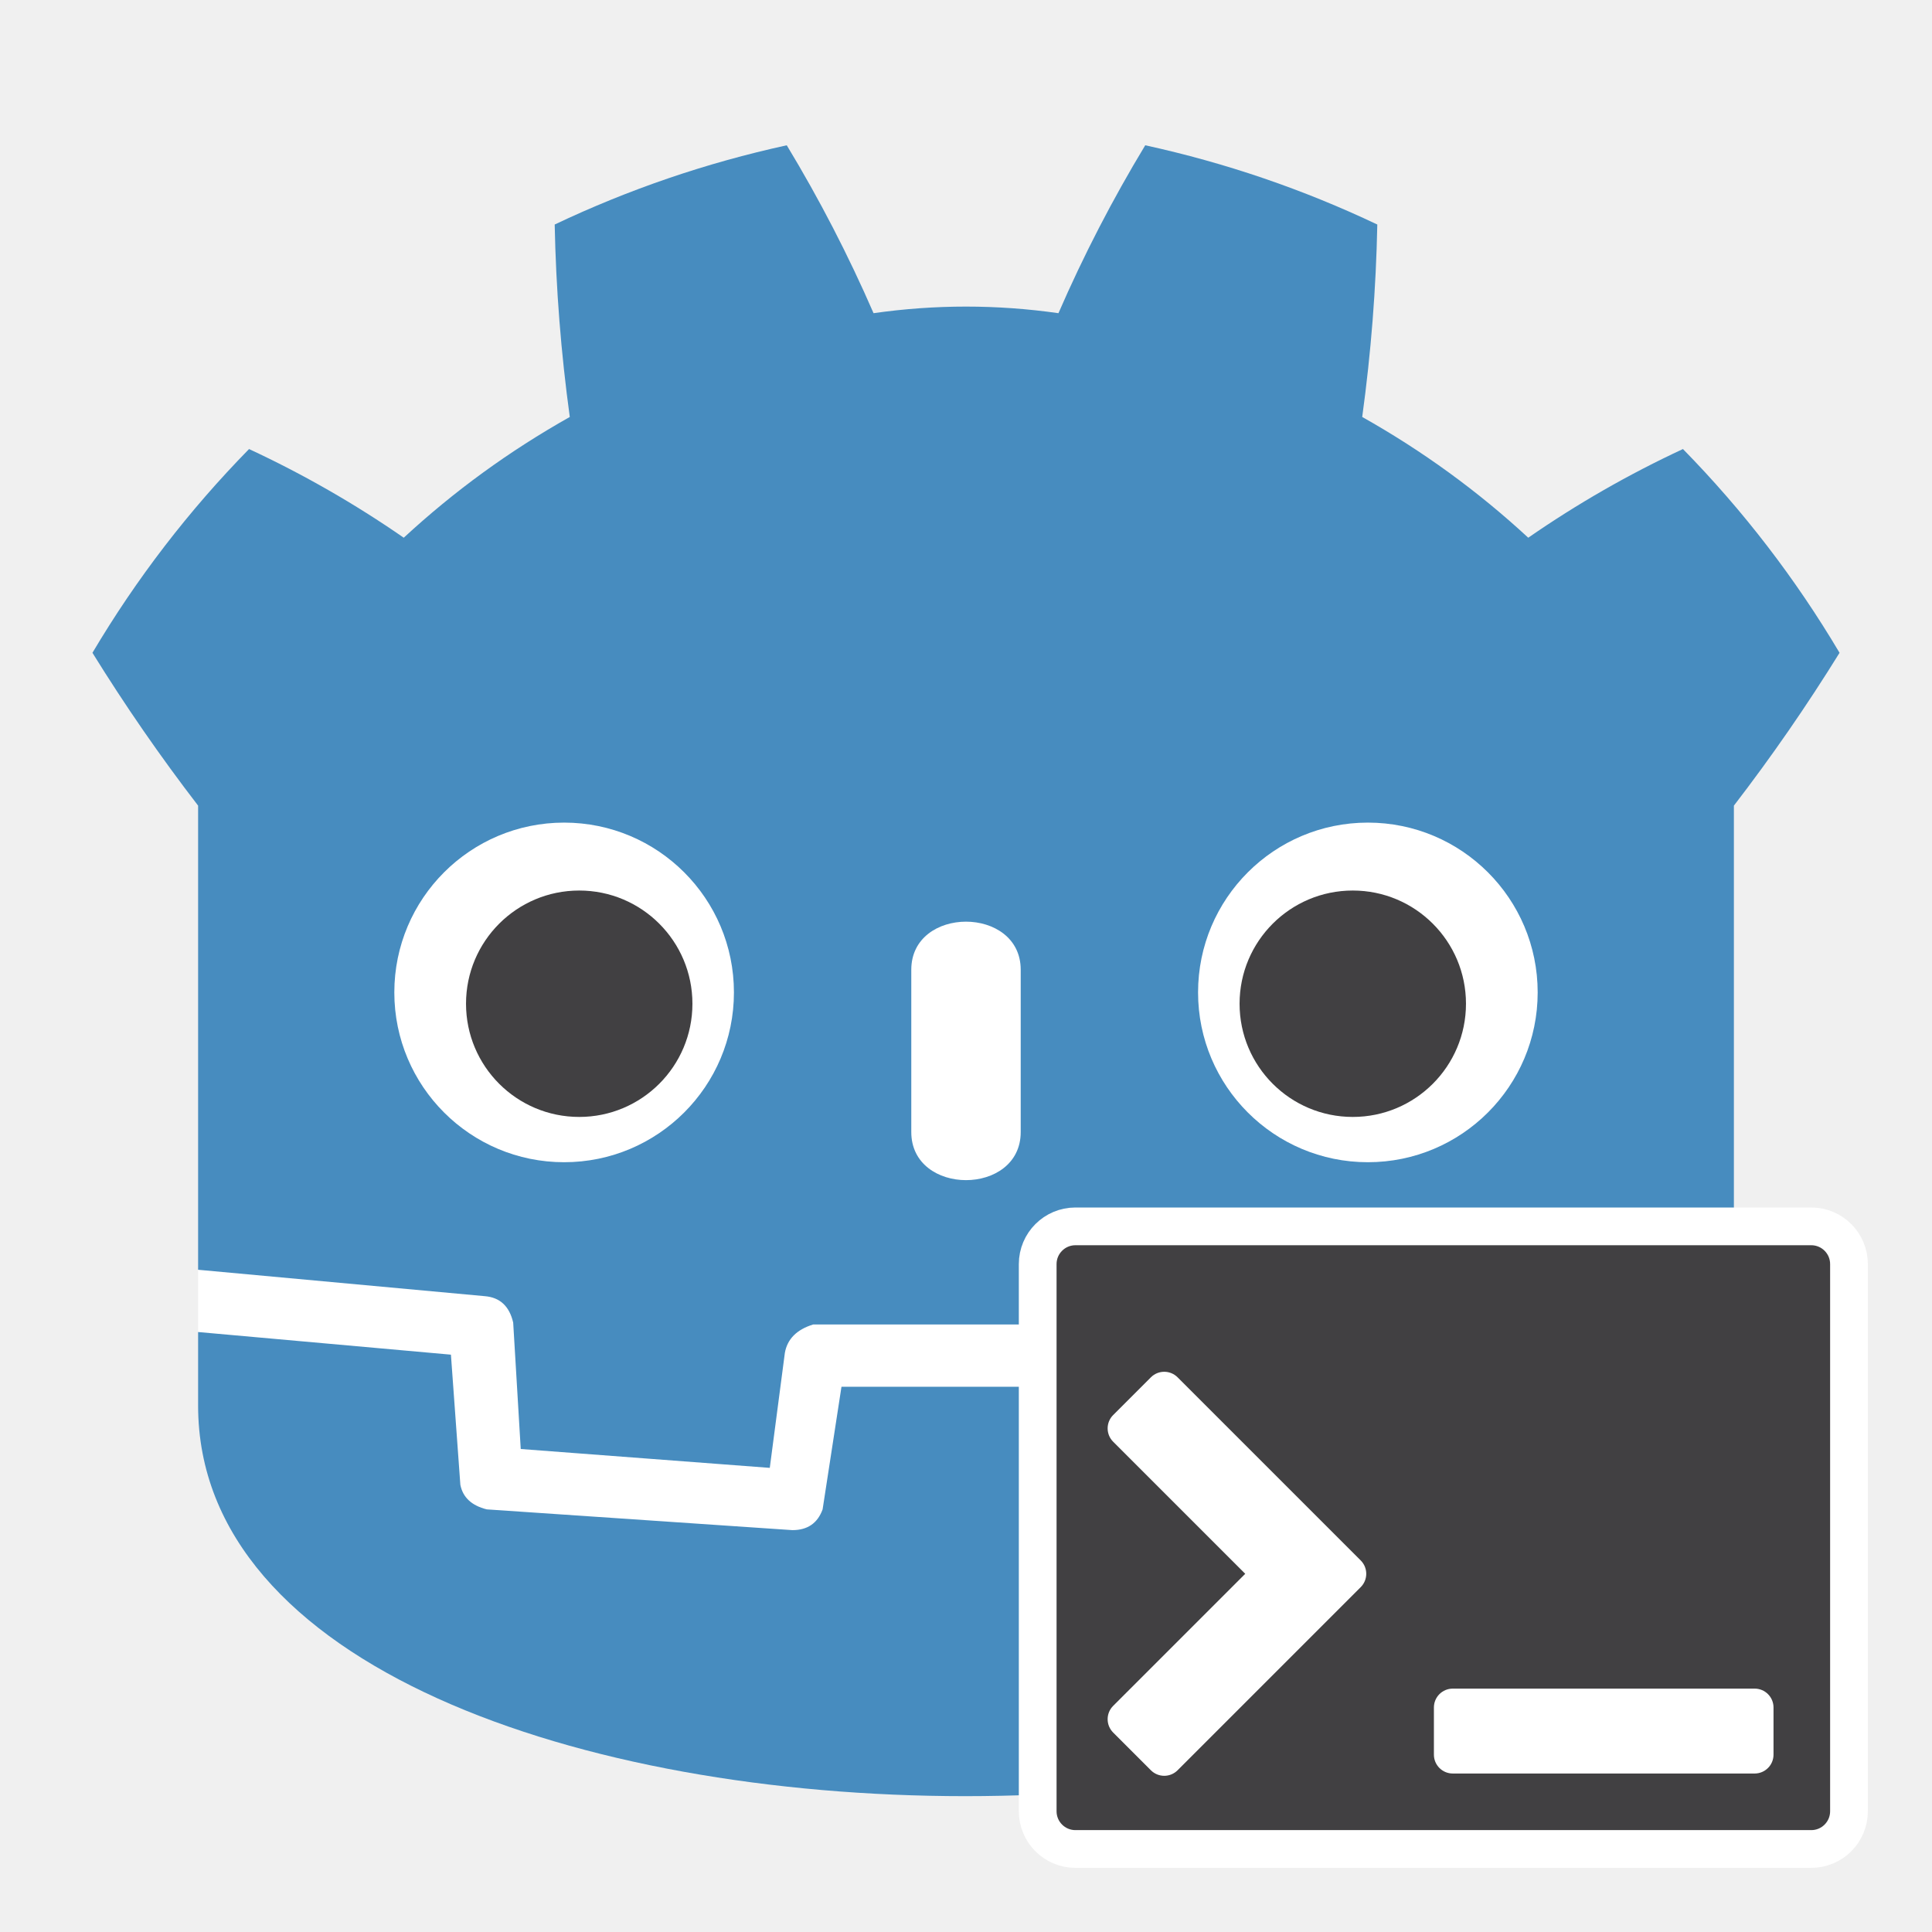
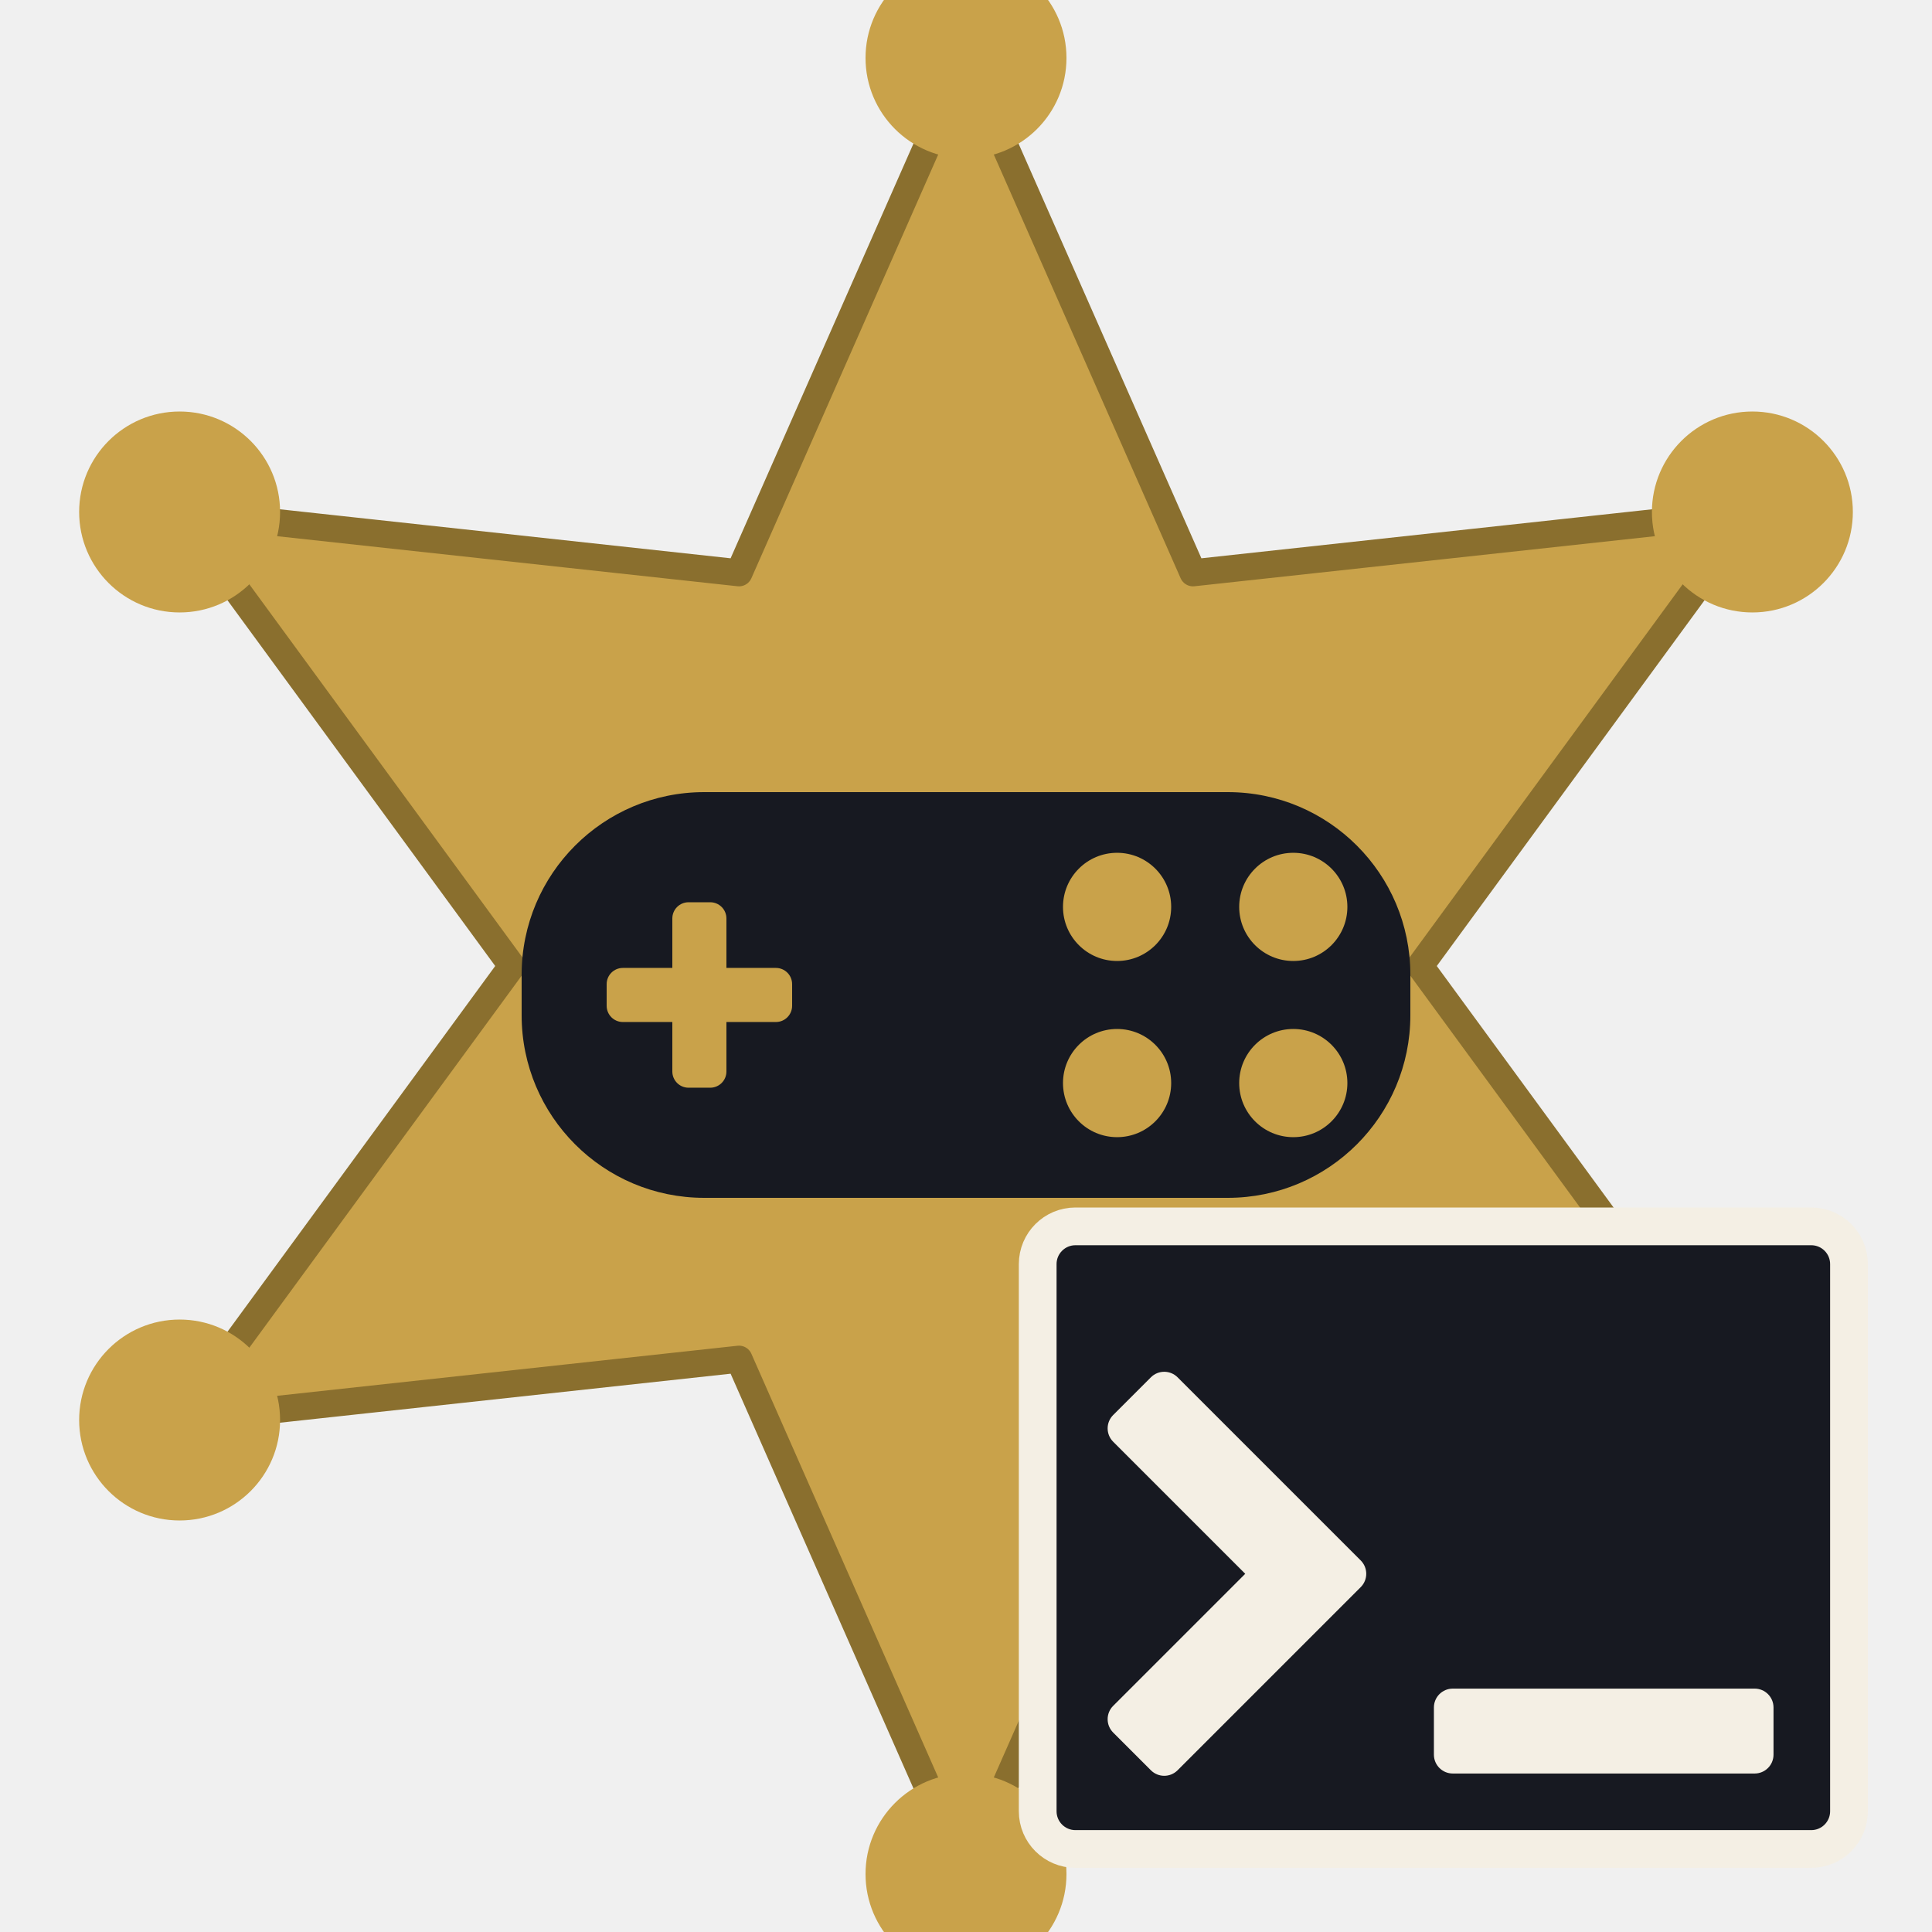
- <svg xmlns="http://www.w3.org/2000/svg" width="1024" height="1024">
-   <g fill="#fff">
-     <path d="M105 673v33q407 354 814 0v-33z" />
-     <path fill="#478cbf" d="m105 673 152 14q12 1 15 14l4 67 132 10 8-61q2-11 15-15h162q13 4 15 15l8 61 132-10 4-67q3-13 15-14l152-14V427q30-39 56-81-35-59-83-108-43 20-82 47-40-37-88-64 7-51 8-102-59-28-123-42-26 43-46 89-49-7-98 0-20-46-46-89-64 14-123 42 1 51 8 102-48 27-88 64-39-27-82-47-48 49-83 108 26 42 56 81zm0 33v39c0 276 813 276 814 0v-39l-134 12-5 69q-2 10-14 13l-162 11q-12 0-16-11l-10-65H446l-10 65q-4 11-16 11l-162-11q-12-3-14-13l-5-69z" />
-     <path d="M483 600c0 34 58 34 58 0v-86c0-34-58-34-58 0z" />
-     <circle cx="725" cy="526" r="90" />
-     <circle cx="299" cy="526" r="90" />
-   </g>
-   <g fill="#414042">
-     <circle cx="307" cy="532" r="60" />
-     <circle cx="717" cy="532" r="60" />
-   </g>
-   <rect width="430" height="330" x="550" y="650" fill="#414042" stroke="#fff" stroke-width="20" rx="20" />
-   <path fill="#fff" d="M590 750a10 10 0 0 0 0 14.142l70 70-70 70a10 10 0 0 0 0 14.142l20 20a10 10 0 0 0 14.142 0l97.071-97.071a10 10 0 0 0 0-14.142L624.142 730A10 10 0 0 0 610 730zm180 145a10 10 0 0 0-10 10v25a10 10 0 0 0 10 10h160a10 10 0 0 0 10-10v-25a10 10 0 0 0-10-10z" />
+ <svg xmlns="http://www.w3.org/2000/svg" width="1024" height="1024" viewBox="0 0 1024 1024" role="img" aria-label="Game Master console">
+   <polygon points="512.00,30.72 632.32,303.60 928.80,271.36 752.64,512.00 928.80,752.64 632.32,720.40 512.00,993.28 391.68,720.40 95.20,752.64 271.36,512.00 95.20,271.36 391.68,303.60" fill="#c9a24a" stroke="#8a6f2e" stroke-width="14.34" stroke-linejoin="round" />
+   <circle cx="512.00" cy="30.72" r="53.25" fill="#c9a24a" />
+   <circle cx="928.80" cy="271.36" r="53.25" fill="#c9a24a" />
+   <circle cx="928.80" cy="752.64" r="53.25" fill="#c9a24a" />
+   <circle cx="512.00" cy="993.28" r="53.25" fill="#c9a24a" />
+   <circle cx="95.20" cy="752.64" r="53.25" fill="#c9a24a" />
+   <circle cx="95.20" cy="271.36" r="53.25" fill="#c9a24a" />
+   <rect x="276.48" y="419.84" width="471.04" height="215.04" rx="96.77" fill="#171921" />
+   <rect x="356.35" y="478.21" width="28.67" height="98.30" rx="8.60" fill="#c9a24a" />
+   <rect x="321.54" y="513.02" width="98.30" height="28.67" rx="8.60" fill="#c9a24a" />
+   <circle cx="592.08" cy="480.67" r="28.67" fill="#c9a24a" />
+   <circle cx="685.47" cy="480.67" r="28.67" fill="#c9a24a" />
+   <circle cx="592.08" cy="574.05" r="28.67" fill="#c9a24a" />
+   <circle cx="685.47" cy="574.05" r="28.67" fill="#c9a24a" />
+   <rect width="430" height="330" x="550" y="650" fill="#171921" stroke="#f4efe4" stroke-width="20" rx="20" />
+   <path fill="#f4efe4" d="M590 750a10 10 0 0 0 0 14.142l70 70-70 70a10 10 0 0 0 0 14.142l20 20a10 10 0 0 0 14.142 0l97.071-97.071a10 10 0 0 0 0-14.142L624.142 730A10 10 0 0 0 610 730zm180 145a10 10 0 0 0-10 10v25a10 10 0 0 0 10 10h160a10 10 0 0 0 10-10v-25a10 10 0 0 0-10-10z" />
</svg>
